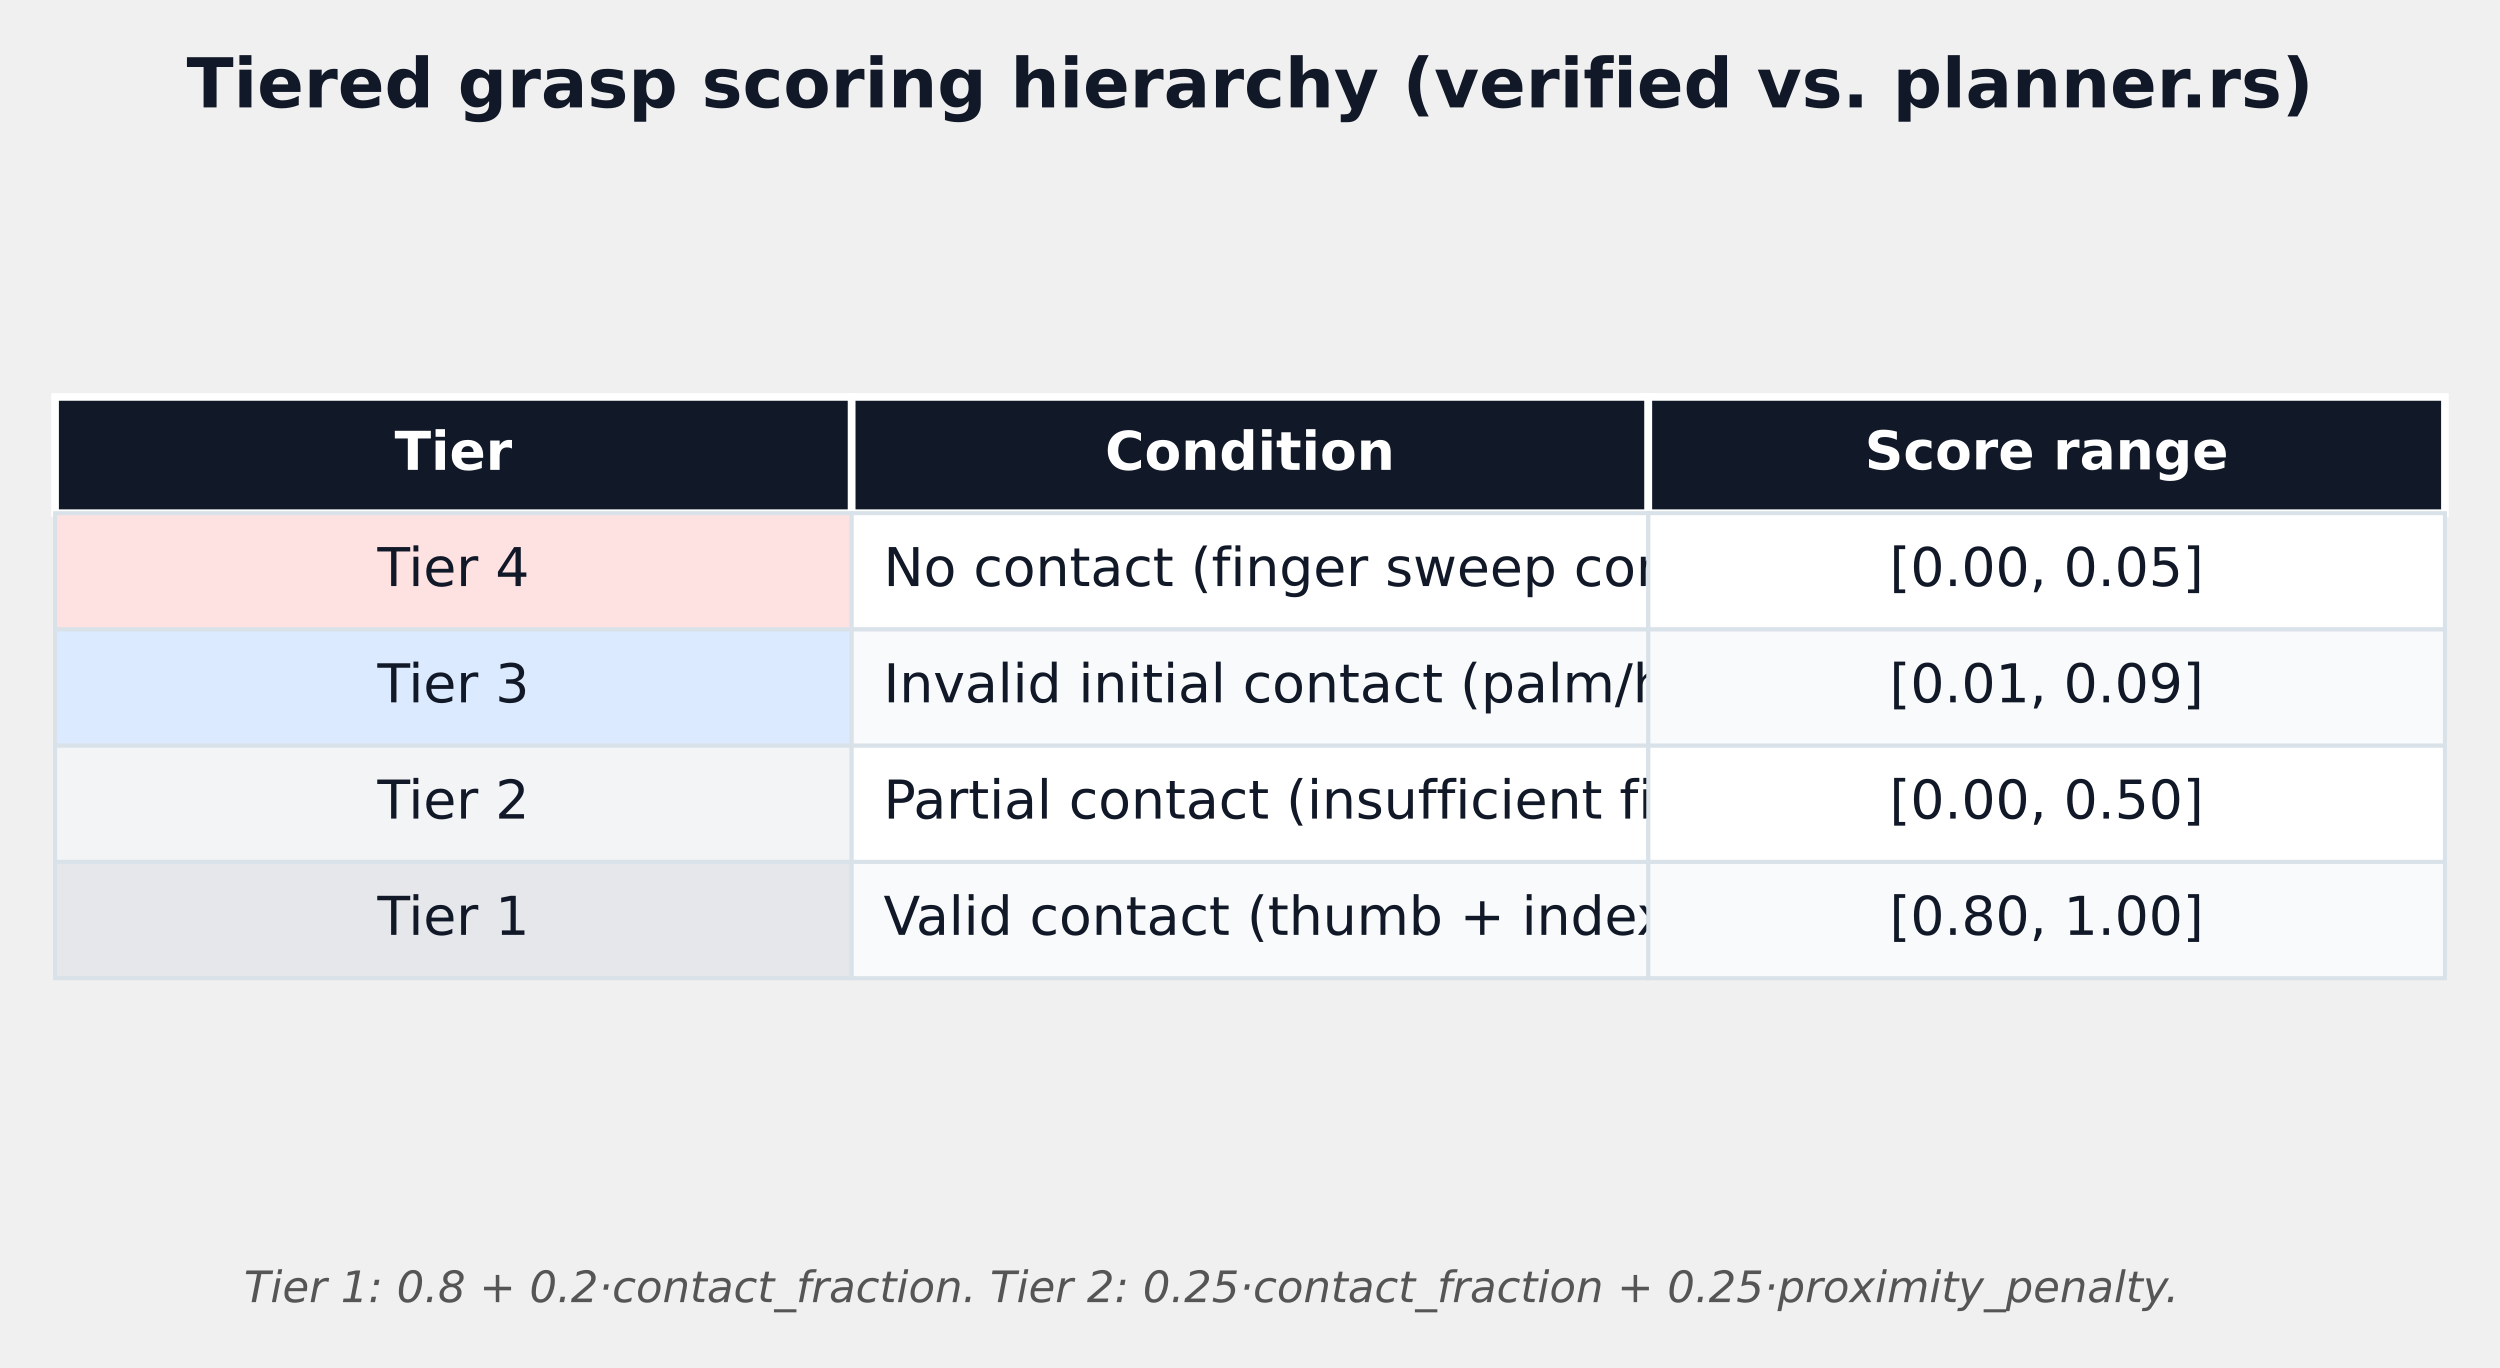
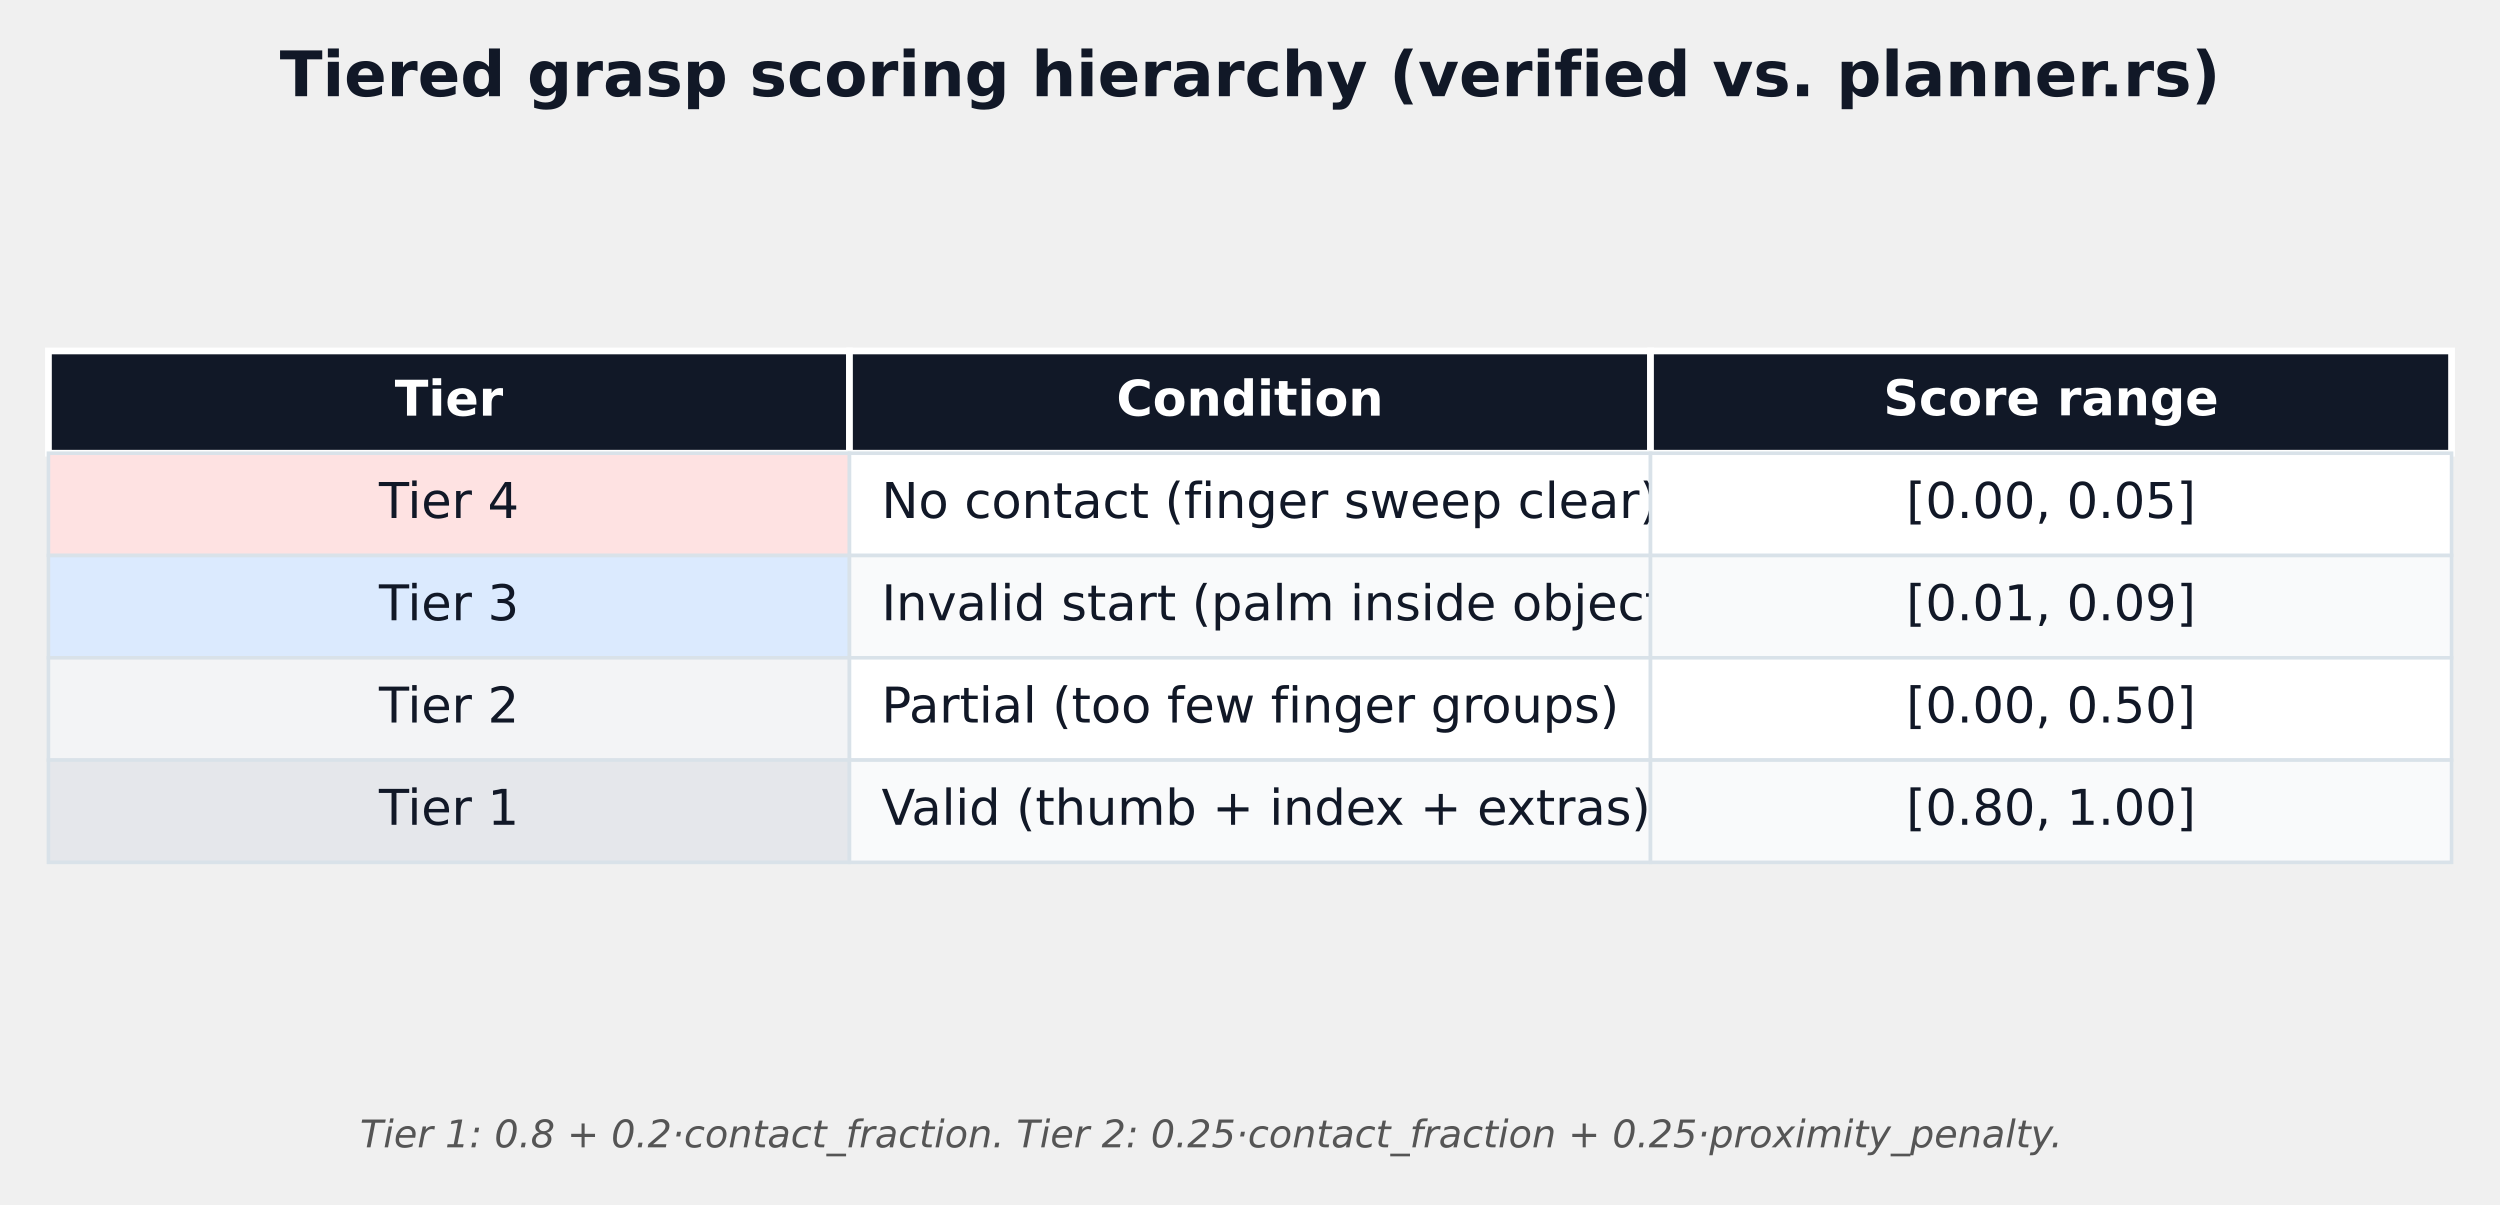
- <svg xmlns="http://www.w3.org/2000/svg" width="490.32pt" height="268.182pt" viewBox="0 0 490.32 268.182" version="1.1">
+ <svg xmlns="http://www.w3.org/2000/svg" width="557.28pt" height="268.562pt" viewBox="0 0 557.28 268.562" version="1.1">
  <defs>
    <style type="text/css">*{stroke-linejoin: round; stroke-linecap: butt}</style>
  </defs>
  <g id="figure_1">
    <g id="patch_1">
-       <path d="M 0 268.182  L 490.32 268.182  L 490.32 0  L 0 0  L 0 268.182  z " style="fill: none" />
+       <path d="M 0 268.562  L 557.28 268.562  L 557.28 0  L 0 0  L 0 268.562  z " style="fill: none" />
    </g>
    <g id="axes_1">
      <g id="table_1">
        <g id="patch_2">
-           <path d="M 10.8 100.65  L 167.04 100.65  L 167.04 77.85  L 10.8 77.85  z " style="fill: #111827; stroke: #ffffff; stroke-width: 1.5; stroke-linejoin: miter" />
+           <path d="M 10.8 101.03  L 189.36 101.03  L 189.36 78.23  L 10.8 78.23  z " style="fill: #111827; stroke: #ffffff; stroke-width: 1.5; stroke-linejoin: miter" />
        </g>
        <g id="text_1">
-           <text style="font-weight: 700; font-size: 10.5px; font-family: 'DejaVu Sans'; text-anchor: middle; fill: #ffffff" x="88.92" y="92.147" transform="rotate(-0 88.92 92.14723)">Tier</text>
+           <text style="font-weight: 700; font-size: 11px; font-family: 'DejaVu Sans'; text-anchor: middle; fill: #ffffff" x="100.08" y="92.665" transform="rotate(-0 100.08 92.66513)">Tier</text>
        </g>
        <g id="patch_3">
-           <path d="M 167.04 100.65  L 323.28 100.65  L 323.28 77.85  L 167.04 77.85  z " style="fill: #111827; stroke: #ffffff; stroke-width: 1.5; stroke-linejoin: miter" />
+           <path d="M 189.36 101.03  L 367.92 101.03  L 367.92 78.23  L 189.36 78.23  z " style="fill: #111827; stroke: #ffffff; stroke-width: 1.5; stroke-linejoin: miter" />
        </g>
        <g id="text_2">
-           <text style="font-weight: 700; font-size: 10.5px; font-family: 'DejaVu Sans'; text-anchor: middle; fill: #ffffff" x="245.16" y="92.147" transform="rotate(-0 245.16 92.14723)">Condition</text>
+           <text style="font-weight: 700; font-size: 11px; font-family: 'DejaVu Sans'; text-anchor: middle; fill: #ffffff" x="278.64" y="92.665" transform="rotate(-0 278.64 92.66513)">Condition</text>
        </g>
        <g id="patch_4">
-           <path d="M 323.28 100.65  L 479.52 100.65  L 479.52 77.85  L 323.28 77.85  z " style="fill: #111827; stroke: #ffffff; stroke-width: 1.5; stroke-linejoin: miter" />
+           <path d="M 367.92 101.03  L 546.48 101.03  L 546.48 78.23  L 367.92 78.23  z " style="fill: #111827; stroke: #ffffff; stroke-width: 1.5; stroke-linejoin: miter" />
        </g>
        <g id="text_3">
-           <text style="font-weight: 700; font-size: 10.5px; font-family: 'DejaVu Sans'; text-anchor: middle; fill: #ffffff" x="401.4" y="92.065" transform="rotate(-0 401.4 92.0652)">Score range</text>
+           <text style="font-weight: 700; font-size: 11px; font-family: 'DejaVu Sans'; text-anchor: middle; fill: #ffffff" x="457.2" y="92.579" transform="rotate(-0 457.2 92.57919)">Score range</text>
        </g>
        <g id="patch_5">
-           <path d="M 10.8 123.45  L 167.04 123.45  L 167.04 100.65  L 10.8 100.65  z " style="fill: #fee2e2; stroke: #d9e2e9; stroke-width: 0.8; stroke-linejoin: miter" />
+           <path d="M 10.8 123.83  L 189.36 123.83  L 189.36 101.03  L 10.8 101.03  z " style="fill: #fee2e2; stroke: #d9e2e9; stroke-width: 0.8; stroke-linejoin: miter" />
        </g>
        <g id="text_4">
-           <text style="font-size: 10.5px; font-family: 'DejaVu Sans'; text-anchor: middle; fill: #111827" x="88.92" y="114.947" transform="rotate(-0 88.92 114.9472)">Tier 4</text>
+           <text style="font-size: 11px; font-family: 'DejaVu Sans'; text-anchor: middle; fill: #111827" x="100.08" y="115.465" transform="rotate(-0 100.08 115.4651)">Tier 4</text>
        </g>
        <g id="patch_6">
-           <path d="M 167.04 123.45  L 323.28 123.45  L 323.28 100.65  L 167.04 100.65  z " style="fill: #ffffff; stroke: #d9e2e9; stroke-width: 0.8; stroke-linejoin: miter" />
+           <path d="M 189.36 123.83  L 367.92 123.83  L 367.92 101.03  L 189.36 101.03  z " style="fill: #ffffff; stroke: #d9e2e9; stroke-width: 0.8; stroke-linejoin: miter" />
        </g>
        <g id="text_5">
-           <text style="font-size: 10.5px; font-family: 'DejaVu Sans'; text-anchor: start; fill: #111827" x="173.29" y="114.947" transform="rotate(-0 173.2896 114.9472)">No contact (finger sweep completes without collision)</text>
+           <text style="font-size: 11px; font-family: 'DejaVu Sans'; text-anchor: start; fill: #111827" x="196.502" y="115.465" transform="rotate(-0 196.5024 115.4651)">No contact (finger sweep clear)</text>
        </g>
        <g id="patch_7">
-           <path d="M 323.28 123.45  L 479.52 123.45  L 479.52 100.65  L 323.28 100.65  z " style="fill: #ffffff; stroke: #d9e2e9; stroke-width: 0.8; stroke-linejoin: miter" />
+           <path d="M 367.92 123.83  L 546.48 123.83  L 546.48 101.03  L 367.92 101.03  z " style="fill: #ffffff; stroke: #d9e2e9; stroke-width: 0.8; stroke-linejoin: miter" />
        </g>
        <g id="text_6">
-           <text style="font-size: 10.5px; font-family: 'DejaVu Sans'; text-anchor: middle; fill: #111827" x="401.4" y="114.947" transform="rotate(-0 401.4 114.9472)">[0.00, 0.05]</text>
+           <text style="font-size: 11px; font-family: 'DejaVu Sans'; text-anchor: middle; fill: #111827" x="457.2" y="115.465" transform="rotate(-0 457.2 115.4651)">[0.00, 0.05]</text>
        </g>
        <g id="patch_8">
-           <path d="M 10.8 146.25  L 167.04 146.25  L 167.04 123.45  L 10.8 123.45  z " style="fill: #dbeafe; stroke: #d9e2e9; stroke-width: 0.8; stroke-linejoin: miter" />
+           <path d="M 10.8 146.63  L 189.36 146.63  L 189.36 123.83  L 10.8 123.83  z " style="fill: #dbeafe; stroke: #d9e2e9; stroke-width: 0.8; stroke-linejoin: miter" />
        </g>
        <g id="text_7">
-           <text style="font-size: 10.5px; font-family: 'DejaVu Sans'; text-anchor: middle; fill: #111827" x="88.92" y="137.747" transform="rotate(-0 88.92 137.7472)">Tier 3</text>
+           <text style="font-size: 11px; font-family: 'DejaVu Sans'; text-anchor: middle; fill: #111827" x="100.08" y="138.265" transform="rotate(-0 100.08 138.2651)">Tier 3</text>
        </g>
        <g id="patch_9">
-           <path d="M 167.04 146.25  L 323.28 146.25  L 323.28 123.45  L 167.04 123.45  z " style="fill: #f9fafb; stroke: #d9e2e9; stroke-width: 0.8; stroke-linejoin: miter" />
+           <path d="M 189.36 146.63  L 367.92 146.63  L 367.92 123.83  L 189.36 123.83  z " style="fill: #f9fafb; stroke: #d9e2e9; stroke-width: 0.8; stroke-linejoin: miter" />
        </g>
        <g id="text_8">
-           <text style="font-size: 10.5px; font-family: 'DejaVu Sans'; text-anchor: start; fill: #111827" x="173.29" y="137.747" transform="rotate(-0 173.2896 137.7472)">Invalid initial contact (palm/hand starts inside object)</text>
+           <text style="font-size: 11px; font-family: 'DejaVu Sans'; text-anchor: start; fill: #111827" x="196.502" y="138.265" transform="rotate(-0 196.5024 138.2651)">Invalid start (palm inside object)</text>
        </g>
        <g id="patch_10">
-           <path d="M 323.28 146.25  L 479.52 146.25  L 479.52 123.45  L 323.28 123.45  z " style="fill: #f9fafb; stroke: #d9e2e9; stroke-width: 0.8; stroke-linejoin: miter" />
+           <path d="M 367.92 146.63  L 546.48 146.63  L 546.48 123.83  L 367.92 123.83  z " style="fill: #f9fafb; stroke: #d9e2e9; stroke-width: 0.8; stroke-linejoin: miter" />
        </g>
        <g id="text_9">
-           <text style="font-size: 10.5px; font-family: 'DejaVu Sans'; text-anchor: middle; fill: #111827" x="401.4" y="137.747" transform="rotate(-0 401.4 137.7472)">[0.01, 0.09]</text>
+           <text style="font-size: 11px; font-family: 'DejaVu Sans'; text-anchor: middle; fill: #111827" x="457.2" y="138.265" transform="rotate(-0 457.2 138.2651)">[0.01, 0.09]</text>
        </g>
        <g id="patch_11">
-           <path d="M 10.8 169.05  L 167.04 169.05  L 167.04 146.25  L 10.8 146.25  z " style="fill: #f3f4f6; stroke: #d9e2e9; stroke-width: 0.8; stroke-linejoin: miter" />
+           <path d="M 10.8 169.43  L 189.36 169.43  L 189.36 146.63  L 10.8 146.63  z " style="fill: #f3f4f6; stroke: #d9e2e9; stroke-width: 0.8; stroke-linejoin: miter" />
        </g>
        <g id="text_10">
-           <text style="font-size: 10.5px; font-family: 'DejaVu Sans'; text-anchor: middle; fill: #111827" x="88.92" y="160.547" transform="rotate(-0 88.92 160.5472)">Tier 2</text>
+           <text style="font-size: 11px; font-family: 'DejaVu Sans'; text-anchor: middle; fill: #111827" x="100.08" y="161.065" transform="rotate(-0 100.08 161.0651)">Tier 2</text>
        </g>
        <g id="patch_12">
-           <path d="M 167.04 169.05  L 323.28 169.05  L 323.28 146.25  L 167.04 146.25  z " style="fill: #ffffff; stroke: #d9e2e9; stroke-width: 0.8; stroke-linejoin: miter" />
+           <path d="M 189.36 169.43  L 367.92 169.43  L 367.92 146.63  L 189.36 146.63  z " style="fill: #ffffff; stroke: #d9e2e9; stroke-width: 0.8; stroke-linejoin: miter" />
        </g>
        <g id="text_11">
-           <text style="font-size: 10.5px; font-family: 'DejaVu Sans'; text-anchor: start; fill: #111827" x="173.29" y="160.547" transform="rotate(-0 173.2896 160.5472)">Partial contact (insufficient finger groups engaged)</text>
+           <text style="font-size: 11px; font-family: 'DejaVu Sans'; text-anchor: start; fill: #111827" x="196.502" y="161.065" transform="rotate(-0 196.5024 161.0651)">Partial (too few finger groups)</text>
        </g>
        <g id="patch_13">
-           <path d="M 323.28 169.05  L 479.52 169.05  L 479.52 146.25  L 323.28 146.25  z " style="fill: #ffffff; stroke: #d9e2e9; stroke-width: 0.8; stroke-linejoin: miter" />
+           <path d="M 367.92 169.43  L 546.48 169.43  L 546.48 146.63  L 367.92 146.63  z " style="fill: #ffffff; stroke: #d9e2e9; stroke-width: 0.8; stroke-linejoin: miter" />
        </g>
        <g id="text_12">
-           <text style="font-size: 10.5px; font-family: 'DejaVu Sans'; text-anchor: middle; fill: #111827" x="401.4" y="160.547" transform="rotate(-0 401.4 160.5472)">[0.00, 0.50]</text>
+           <text style="font-size: 11px; font-family: 'DejaVu Sans'; text-anchor: middle; fill: #111827" x="457.2" y="161.065" transform="rotate(-0 457.2 161.0651)">[0.00, 0.50]</text>
        </g>
        <g id="patch_14">
-           <path d="M 10.8 191.85  L 167.04 191.85  L 167.04 169.05  L 10.8 169.05  z " style="fill: #e5e7eb; stroke: #d9e2e9; stroke-width: 0.8; stroke-linejoin: miter" />
+           <path d="M 10.8 192.23  L 189.36 192.23  L 189.36 169.43  L 10.8 169.43  z " style="fill: #e5e7eb; stroke: #d9e2e9; stroke-width: 0.8; stroke-linejoin: miter" />
        </g>
        <g id="text_13">
-           <text style="font-size: 10.5px; font-family: 'DejaVu Sans'; text-anchor: middle; fill: #111827" x="88.92" y="183.347" transform="rotate(-0 88.92 183.3472)">Tier 1</text>
+           <text style="font-size: 11px; font-family: 'DejaVu Sans'; text-anchor: middle; fill: #111827" x="100.08" y="183.865" transform="rotate(-0 100.08 183.8651)">Tier 1</text>
        </g>
        <g id="patch_15">
-           <path d="M 167.04 191.85  L 323.28 191.85  L 323.28 169.05  L 167.04 169.05  z " style="fill: #f9fafb; stroke: #d9e2e9; stroke-width: 0.8; stroke-linejoin: miter" />
+           <path d="M 189.36 192.23  L 367.92 192.23  L 367.92 169.43  L 189.36 169.43  z " style="fill: #f9fafb; stroke: #d9e2e9; stroke-width: 0.8; stroke-linejoin: miter" />
        </g>
        <g id="text_14">
-           <text style="font-size: 10.5px; font-family: 'DejaVu Sans'; text-anchor: start; fill: #111827" x="173.29" y="183.347" transform="rotate(-0 173.2896 183.3472)">Valid contact (thumb + index + required extra fingers)</text>
+           <text style="font-size: 11px; font-family: 'DejaVu Sans'; text-anchor: start; fill: #111827" x="196.502" y="183.865" transform="rotate(-0 196.5024 183.8651)">Valid (thumb + index + extras)</text>
        </g>
        <g id="patch_16">
-           <path d="M 323.28 191.85  L 479.52 191.85  L 479.52 169.05  L 323.28 169.05  z " style="fill: #f9fafb; stroke: #d9e2e9; stroke-width: 0.8; stroke-linejoin: miter" />
+           <path d="M 367.92 192.23  L 546.48 192.23  L 546.48 169.43  L 367.92 169.43  z " style="fill: #f9fafb; stroke: #d9e2e9; stroke-width: 0.8; stroke-linejoin: miter" />
        </g>
        <g id="text_15">
-           <text style="font-size: 10.5px; font-family: 'DejaVu Sans'; text-anchor: middle; fill: #111827" x="401.4" y="183.347" transform="rotate(-0 401.4 183.3472)">[0.80, 1.00]</text>
+           <text style="font-size: 11px; font-family: 'DejaVu Sans'; text-anchor: middle; fill: #111827" x="457.2" y="183.865" transform="rotate(-0 457.2 183.8651)">[0.80, 1.00]</text>
        </g>
      </g>
      <g id="text_16">
-         <text style="font-weight: 700; font-size: 13.5px; font-family: 'DejaVu Sans'; text-anchor: middle; fill: #111827" x="245.16" y="21.058" transform="rotate(-0 245.16 21.05789)">Tiered grasp scoring hierarchy  (verified vs. planner.rs)</text>
+         <text style="font-weight: 700; font-size: 14px; font-family: 'DejaVu Sans'; text-anchor: middle; fill: #111827" x="278.64" y="21.438" transform="rotate(-0 278.64 21.43781)">Tiered grasp scoring hierarchy  (verified vs. planner.rs)</text>
      </g>
    </g>
    <g id="text_17">
-       <text style="font-style: italic; font-size: 8.5px; font-family: 'DejaVu Sans'; text-anchor: middle; fill: #555555" x="237.6" y="255.378" transform="rotate(-0 237.6 255.3779)">Tier 1: 0.8 + 0.2·contact_fraction.   Tier 2: 0.25·contact_fraction + 0.25·proximity_penalty.</text>
+       <text style="font-style: italic; font-size: 8.5px; font-family: 'DejaVu Sans'; text-anchor: middle; fill: #555555" x="270" y="255.758" transform="rotate(-0 270 255.7578)">Tier 1: 0.8 + 0.2·contact_fraction.   Tier 2: 0.25·contact_fraction + 0.25·proximity_penalty.</text>
    </g>
  </g>
</svg>
